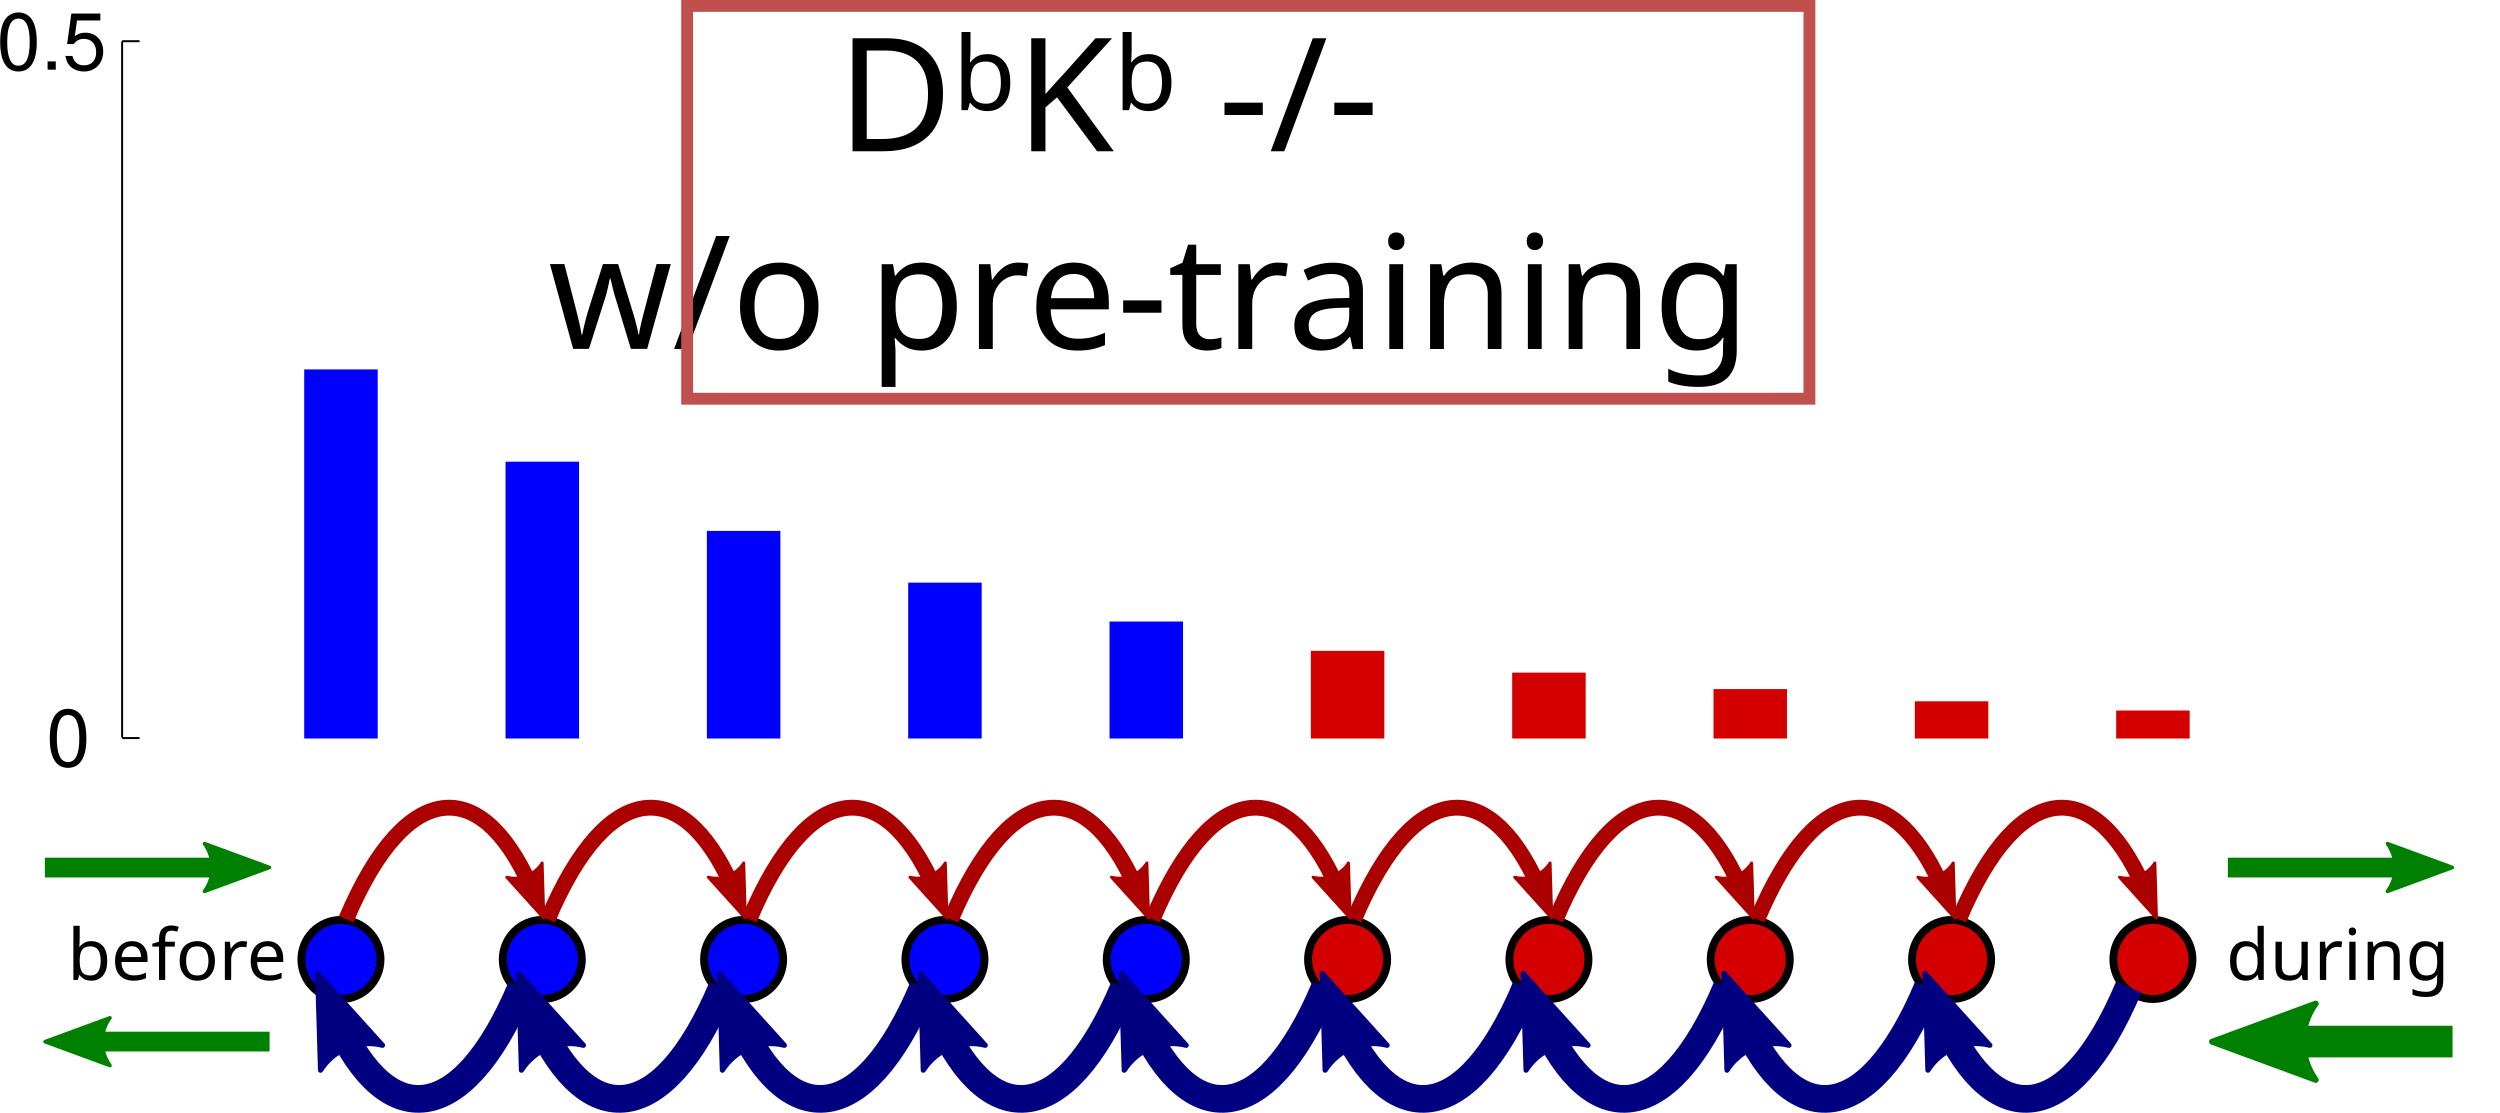
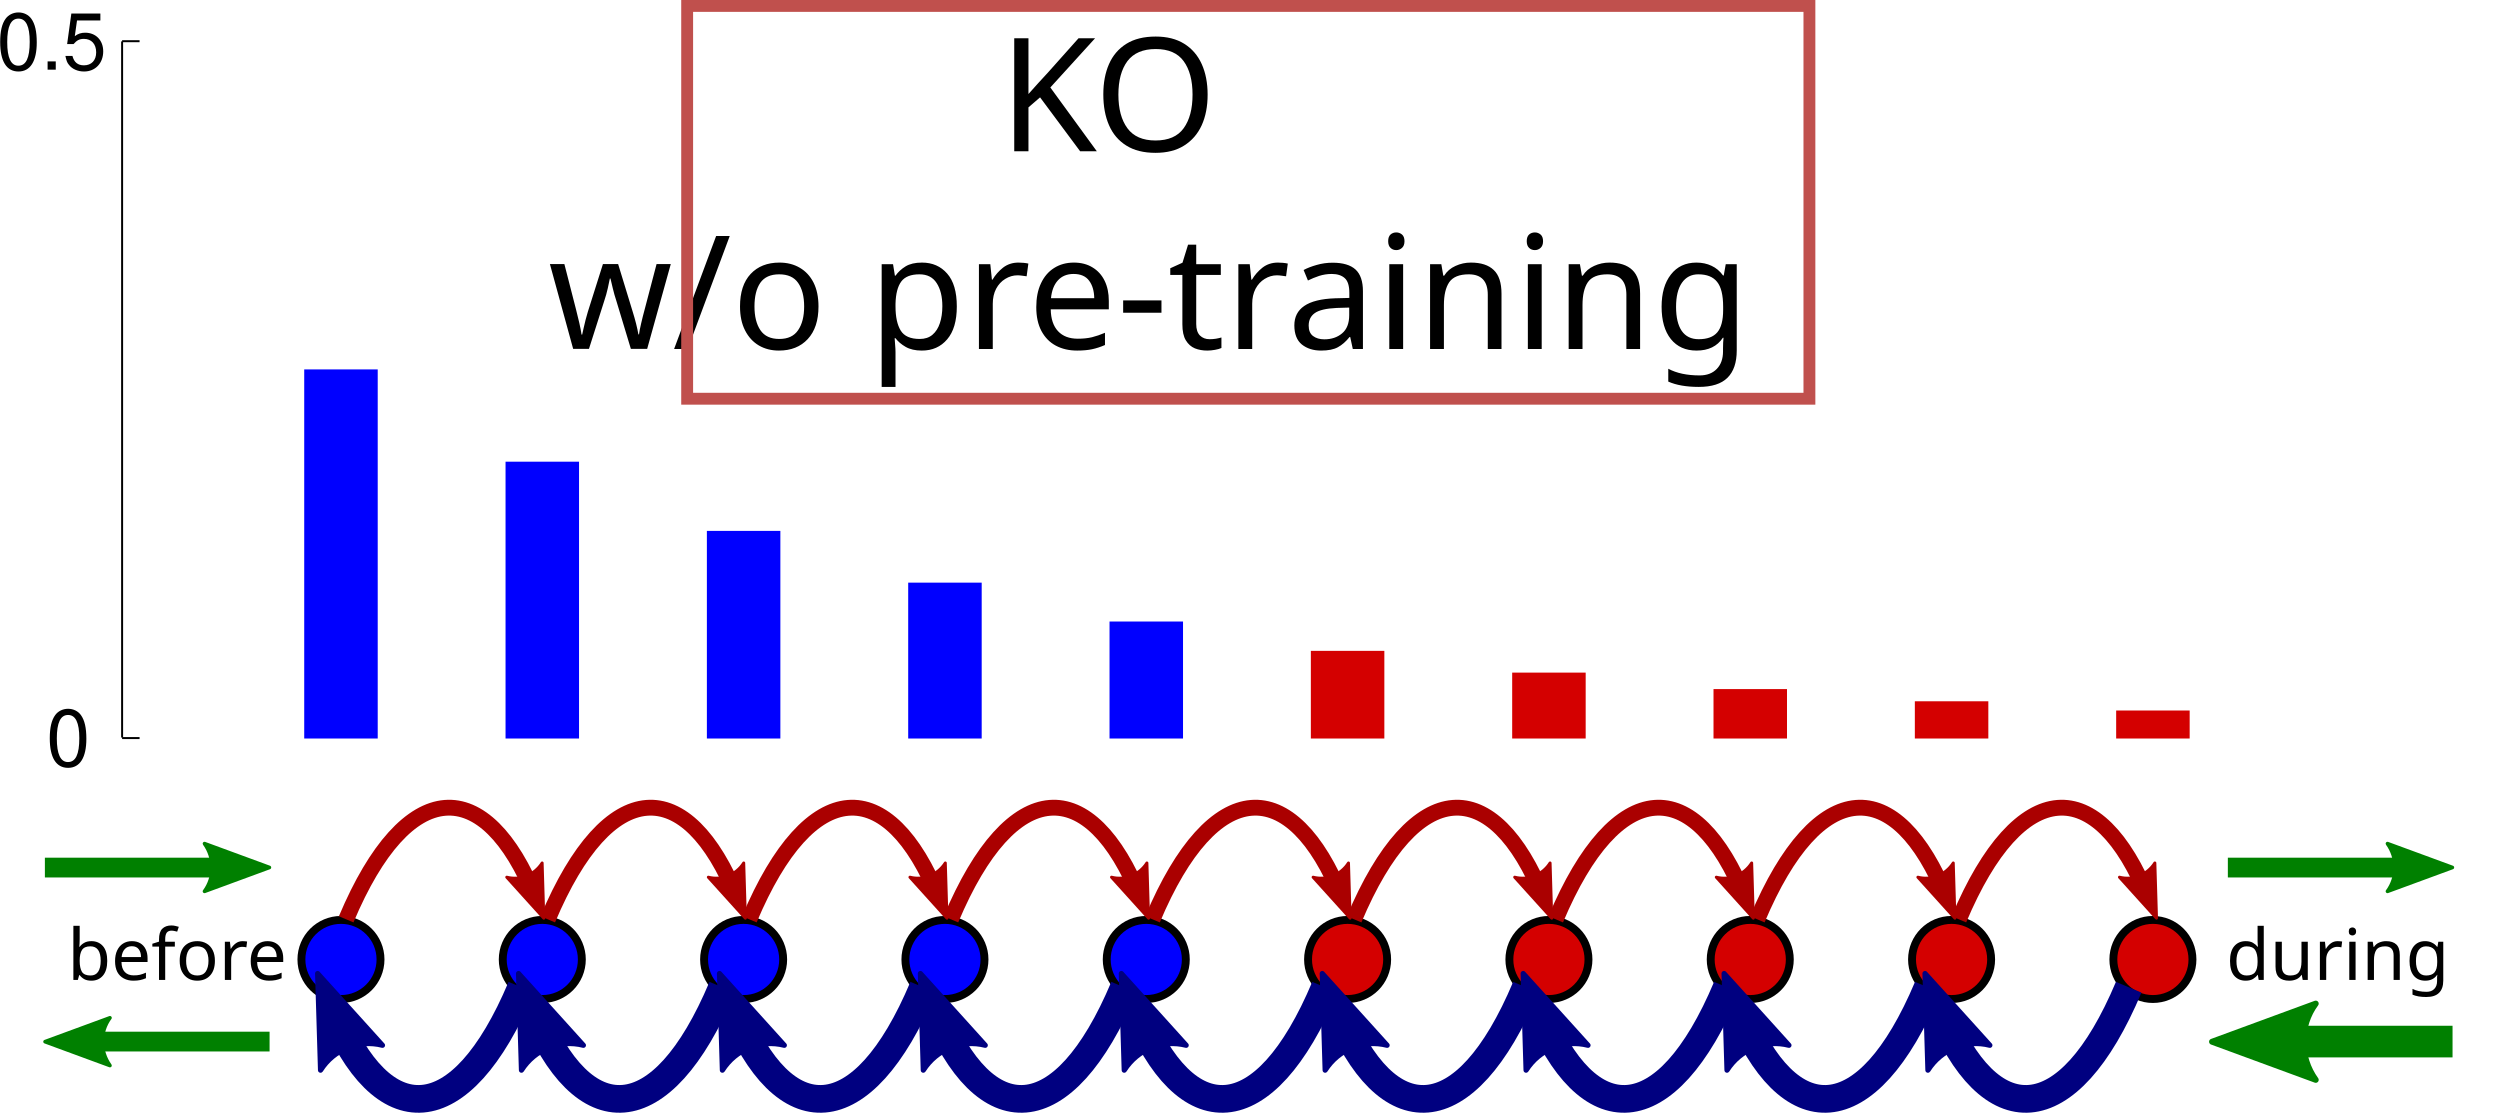
<svg xmlns="http://www.w3.org/2000/svg" width="316.084" height="140.688" id="svg2" version="1.1">
  <defs id="defs4">
    <marker orient="auto" refY="0" refX="0" id="Arrow2Send" style="overflow:visible">
      <path id="path4544" style="font-size:12px;fill-rule:evenodd;stroke-width:0.625;stroke-linejoin:round" d="M 8.719,4.034 -2.207,0.016 8.719,-4.002 c -1.745,2.372 -1.735,5.617 -6e-7,8.035 z" transform="matrix(-0.3,0,0,-0.3,0.69,0)" />
    </marker>
    <marker orient="auto" refY="0" refX="0" id="Arrow2Sstart" style="overflow:visible">
      <path id="path4541" style="font-size:12px;fill-rule:evenodd;stroke-width:0.625;stroke-linejoin:round" d="M 8.719,4.034 -2.207,0.016 8.719,-4.002 c -1.745,2.372 -1.735,5.617 -6e-7,8.035 z" transform="matrix(0.3,0,0,0.3,-0.69,0)" />
    </marker>
    <marker orient="auto" refY="0" refX="0" id="Arrow2Send-4" style="overflow:visible">
      <path id="path4544-5" style="font-size:12px;fill-rule:evenodd;stroke-width:0.625;stroke-linejoin:round" d="M 8.719,4.034 -2.207,0.016 8.719,-4.002 c -1.745,2.372 -1.735,5.617 -6e-7,8.035 z" transform="matrix(-0.3,0,0,-0.3,0.69,0)" />
    </marker>
    <marker orient="auto" refY="0" refX="0" id="Arrow2Send-3" style="overflow:visible">
      <path id="path4544-52" style="font-size:12px;fill-rule:evenodd;stroke-width:0.625;stroke-linejoin:round" d="M 8.719,4.034 -2.207,0.016 8.719,-4.002 c -1.745,2.372 -1.735,5.617 -6e-7,8.035 z" transform="matrix(-0.3,0,0,-0.3,0.69,0)" />
    </marker>
    <marker orient="auto" refY="0" refX="0" id="Arrow2Send-9" style="overflow:visible">
      <path id="path4544-4" style="font-size:12px;fill-rule:evenodd;stroke-width:0.625;stroke-linejoin:round" d="M 8.719,4.034 -2.207,0.016 8.719,-4.002 c -1.745,2.372 -1.735,5.617 -6e-7,8.035 z" transform="matrix(-0.3,0,0,-0.3,0.69,0)" />
    </marker>
    <marker orient="auto" refY="0" refX="0" id="Arrow2Send-0" style="overflow:visible">
      <path id="path4544-59" style="font-size:12px;fill-rule:evenodd;stroke-width:0.625;stroke-linejoin:round" d="M 8.719,4.034 -2.207,0.016 8.719,-4.002 c -1.745,2.372 -1.735,5.617 -6e-7,8.035 z" transform="matrix(-0.3,0,0,-0.3,0.69,0)" />
    </marker>
    <marker orient="auto" refY="0" refX="0" id="Arrow2Send-6" style="overflow:visible">
      <path id="path4544-594" style="font-size:12px;fill-rule:evenodd;stroke-width:0.625;stroke-linejoin:round" d="M 8.719,4.034 -2.207,0.016 8.719,-4.002 c -1.745,2.372 -1.735,5.617 -6e-7,8.035 z" transform="matrix(-0.3,0,0,-0.3,0.69,0)" />
    </marker>
    <marker orient="auto" refY="0" refX="0" id="Arrow2Send-43" style="overflow:visible">
      <path id="path4544-54" style="font-size:12px;fill-rule:evenodd;stroke-width:0.625;stroke-linejoin:round" d="M 8.719,4.034 -2.207,0.016 8.719,-4.002 c -1.745,2.372 -1.735,5.617 -6e-7,8.035 z" transform="matrix(-0.3,0,0,-0.3,0.69,0)" />
    </marker>
    <marker orient="auto" refY="0" refX="0" id="Arrow2Send-41" style="overflow:visible">
      <path id="path4544-6" style="font-size:12px;fill-rule:evenodd;stroke-width:0.625;stroke-linejoin:round" d="M 8.719,4.034 -2.207,0.016 8.719,-4.002 c -1.745,2.372 -1.735,5.617 -6e-7,8.035 z" transform="matrix(-0.3,0,0,-0.3,0.69,0)" />
    </marker>
    <marker orient="auto" refY="0" refX="0" id="Arrow2Send-1" style="overflow:visible">
      <path id="path4544-58" style="font-size:12px;fill-rule:evenodd;stroke-width:0.625;stroke-linejoin:round" d="M 8.719,4.034 -2.207,0.016 8.719,-4.002 c -1.745,2.372 -1.735,5.617 -6e-7,8.035 z" transform="matrix(-0.3,0,0,-0.3,0.69,0)" />
    </marker>
    <marker orient="auto" refY="0" refX="0" id="Arrow2Send-01" style="overflow:visible">
      <path id="path4544-40" style="font-size:12px;fill-rule:evenodd;stroke-width:0.625;stroke-linejoin:round" d="M 8.719,4.034 -2.207,0.016 8.719,-4.002 c -1.745,2.372 -1.735,5.617 -6e-7,8.035 z" transform="matrix(-0.3,0,0,-0.3,0.69,0)" />
    </marker>
    <marker orient="auto" refY="0" refX="0" id="Arrow2Send-91" style="overflow:visible">
      <path id="path4544-7" style="font-size:12px;fill-rule:evenodd;stroke-width:0.625;stroke-linejoin:round" d="M 8.719,4.034 -2.207,0.016 8.719,-4.002 c -1.745,2.372 -1.735,5.617 -6e-7,8.035 z" transform="matrix(-0.3,0,0,-0.3,0.69,0)" />
    </marker>
    <marker orient="auto" refY="0" refX="0" id="Arrow2Send-96" style="overflow:visible">
      <path id="path4544-8" style="font-size:12px;fill-rule:evenodd;stroke-width:0.625;stroke-linejoin:round" d="M 8.719,4.034 -2.207,0.016 8.719,-4.002 c -1.745,2.372 -1.735,5.617 -6e-7,8.035 z" transform="matrix(-0.3,0,0,-0.3,0.69,0)" />
    </marker>
    <marker orient="auto" refY="0" refX="0" id="Arrow2Send-30" style="overflow:visible">
      <path id="path4544-2" style="font-size:12px;fill-rule:evenodd;stroke-width:0.625;stroke-linejoin:round" d="M 8.719,4.034 -2.207,0.016 8.719,-4.002 c -1.745,2.372 -1.735,5.617 -6e-7,8.035 z" transform="matrix(-0.3,0,0,-0.3,0.69,0)" />
    </marker>
    <marker orient="auto" refY="0" refX="0" id="Arrow2Send-92" style="overflow:visible">
      <path id="path4544-24" style="font-size:12px;fill-rule:evenodd;stroke-width:0.625;stroke-linejoin:round" d="M 8.719,4.034 -2.207,0.016 8.719,-4.002 c -1.745,2.372 -1.735,5.617 -6e-7,8.035 z" transform="matrix(-0.3,0,0,-0.3,0.69,0)" />
    </marker>
    <marker orient="auto" refY="0" refX="0" id="Arrow2Send-8" style="overflow:visible">
      <path id="path4544-72" style="font-size:12px;fill-rule:evenodd;stroke-width:0.625;stroke-linejoin:round" d="M 8.719,4.034 -2.207,0.016 8.719,-4.002 c -1.745,2.372 -1.735,5.617 -6e-7,8.035 z" transform="matrix(-0.3,0,0,-0.3,0.69,0)" />
    </marker>
    <marker orient="auto" refY="0" refX="0" id="Arrow2Send-34" style="overflow:visible">
      <path id="path4544-3" style="font-size:12px;fill-rule:evenodd;stroke-width:0.625;stroke-linejoin:round" d="M 8.719,4.034 -2.207,0.016 8.719,-4.002 c -1.745,2.372 -1.735,5.617 -6e-7,8.035 z" transform="matrix(-0.3,0,0,-0.3,0.69,0)" />
    </marker>
    <marker orient="auto" refY="0" refX="0" id="Arrow2Send-32" style="overflow:visible">
      <path id="path4544-76" style="font-size:12px;fill-rule:evenodd;stroke-width:0.625;stroke-linejoin:round" d="M 8.719,4.034 -2.207,0.016 8.719,-4.002 c -1.745,2.372 -1.735,5.617 -6e-7,8.035 z" transform="matrix(-0.3,0,0,-0.3,0.69,0)" />
    </marker>
    <marker orient="auto" refY="0" refX="0" id="Arrow2Send-36" style="overflow:visible">
      <path id="path4544-9" style="font-size:12px;fill-rule:evenodd;stroke-width:0.625;stroke-linejoin:round" d="M 8.719,4.034 -2.207,0.016 8.719,-4.002 c -1.745,2.372 -1.735,5.617 -6e-7,8.035 z" transform="matrix(-0.3,0,0,-0.3,0.69,0)" />
    </marker>
    <marker orient="auto" refY="0" refX="0" id="Arrow2Send-33" style="overflow:visible">
      <path id="path4544-0" style="font-size:12px;fill-rule:evenodd;stroke-width:0.625;stroke-linejoin:round" d="M 8.719,4.034 -2.207,0.016 8.719,-4.002 c -1.745,2.372 -1.735,5.617 -6e-7,8.035 z" transform="matrix(-0.3,0,0,-0.3,0.69,0)" />
    </marker>
    <marker orient="auto" refY="0" refX="0" id="Arrow2SendM" style="overflow:visible">
      <path id="path3097" style="font-size:12px;fill:#aa0000;fill-rule:evenodd;stroke:#aa0000;stroke-width:0.625;stroke-linejoin:round" d="M 8.719,4.034 -2.207,0.016 8.719,-4.002 c -1.745,2.372 -1.735,5.617 -6e-7,8.035 z" transform="matrix(-0.3,0,0,-0.3,0.69,0)" />
    </marker>
    <marker orient="auto" refY="0" refX="0" id="Arrow2Sendg" style="overflow:visible">
      <path id="path3100" style="font-size:12px;fill:#aa0000;fill-rule:evenodd;stroke:#aa0000;stroke-width:0.625;stroke-linejoin:round" d="M 8.719,4.034 -2.207,0.016 8.719,-4.002 c -1.745,2.372 -1.735,5.617 -6e-7,8.035 z" transform="matrix(-0.3,0,0,-0.3,0.69,0)" />
    </marker>
    <marker orient="auto" refY="0" refX="0" id="Arrow2Send3" style="overflow:visible">
      <path id="path3103" style="font-size:12px;fill:#aa0000;fill-rule:evenodd;stroke:#aa0000;stroke-width:0.625;stroke-linejoin:round" d="M 8.719,4.034 -2.207,0.016 8.719,-4.002 c -1.745,2.372 -1.735,5.617 -6e-7,8.035 z" transform="matrix(-0.3,0,0,-0.3,0.69,0)" />
    </marker>
    <marker orient="auto" refY="0" refX="0" id="Arrow2Sends" style="overflow:visible">
      <path id="path3106" style="font-size:12px;fill:#aa0000;fill-rule:evenodd;stroke:#aa0000;stroke-width:0.625;stroke-linejoin:round" d="M 8.719,4.034 -2.207,0.016 8.719,-4.002 c -1.745,2.372 -1.735,5.617 -6e-7,8.035 z" transform="matrix(-0.3,0,0,-0.3,0.69,0)" />
    </marker>
    <marker orient="auto" refY="0" refX="0" id="Arrow2Sendz" style="overflow:visible">
      <path id="path3109" style="font-size:12px;fill:#aa0000;fill-rule:evenodd;stroke:#aa0000;stroke-width:0.625;stroke-linejoin:round" d="M 8.719,4.034 -2.207,0.016 8.719,-4.002 c -1.745,2.372 -1.735,5.617 -6e-7,8.035 z" transform="matrix(-0.3,0,0,-0.3,0.69,0)" />
    </marker>
    <marker orient="auto" refY="0" refX="0" id="Arrow2SendI" style="overflow:visible">
      <path id="path3112" style="font-size:12px;fill:#aa0000;fill-rule:evenodd;stroke:#aa0000;stroke-width:0.625;stroke-linejoin:round" d="M 8.719,4.034 -2.207,0.016 8.719,-4.002 c -1.745,2.372 -1.735,5.617 -6e-7,8.035 z" transform="matrix(-0.3,0,0,-0.3,0.69,0)" />
    </marker>
    <marker orient="auto" refY="0" refX="0" id="Arrow2Send7" style="overflow:visible">
      <path id="path3115" style="font-size:12px;fill:#aa0000;fill-rule:evenodd;stroke:#aa0000;stroke-width:0.625;stroke-linejoin:round" d="M 8.719,4.034 -2.207,0.016 8.719,-4.002 c -1.745,2.372 -1.735,5.617 -6e-7,8.035 z" transform="matrix(-0.3,0,0,-0.3,0.69,0)" />
    </marker>
    <marker orient="auto" refY="0" refX="0" id="Arrow2SendG" style="overflow:visible">
      <path id="path3118" style="font-size:12px;fill:#aa0000;fill-rule:evenodd;stroke:#aa0000;stroke-width:0.625;stroke-linejoin:round" d="M 8.719,4.034 -2.207,0.016 8.719,-4.002 c -1.745,2.372 -1.735,5.617 -6e-7,8.035 z" transform="matrix(-0.3,0,0,-0.3,0.69,0)" />
    </marker>
    <marker orient="auto" refY="0" refX="0" id="Arrow2SendJ" style="overflow:visible">
      <path id="path3121" style="font-size:12px;fill:#aa0000;fill-rule:evenodd;stroke:#aa0000;stroke-width:0.625;stroke-linejoin:round" d="M 8.719,4.034 -2.207,0.016 8.719,-4.002 c -1.745,2.372 -1.735,5.617 -6e-7,8.035 z" transform="matrix(-0.3,0,0,-0.3,0.69,0)" />
    </marker>
    <marker orient="auto" refY="0" refX="0" id="Arrow2Sendzk" style="overflow:visible">
      <path id="path3315" style="font-size:12px;fill:#000080;fill-rule:evenodd;stroke:#000080;stroke-width:0.625;stroke-linejoin:round" d="M 8.719,4.034 -2.207,0.016 8.719,-4.002 c -1.745,2.372 -1.735,5.617 -6e-7,8.035 z" transform="matrix(-0.3,0,0,-0.3,0.69,0)" />
    </marker>
    <marker orient="auto" refY="0" refX="0" id="Arrow2SendD" style="overflow:visible">
      <path id="path3318" style="font-size:12px;fill:#000080;fill-rule:evenodd;stroke:#000080;stroke-width:0.625;stroke-linejoin:round" d="M 8.719,4.034 -2.207,0.016 8.719,-4.002 c -1.745,2.372 -1.735,5.617 -6e-7,8.035 z" transform="matrix(-0.3,0,0,-0.3,0.69,0)" />
    </marker>
    <marker orient="auto" refY="0" refX="0" id="Arrow2SendO" style="overflow:visible">
      <path id="path3321" style="font-size:12px;fill:#000080;fill-rule:evenodd;stroke:#000080;stroke-width:0.625;stroke-linejoin:round" d="M 8.719,4.034 -2.207,0.016 8.719,-4.002 c -1.745,2.372 -1.735,5.617 -6e-7,8.035 z" transform="matrix(-0.3,0,0,-0.3,0.69,0)" />
    </marker>
    <marker orient="auto" refY="0" refX="0" id="Arrow2Sendu" style="overflow:visible">
      <path id="path3324" style="font-size:12px;fill:#000080;fill-rule:evenodd;stroke:#000080;stroke-width:0.625;stroke-linejoin:round" d="M 8.719,4.034 -2.207,0.016 8.719,-4.002 c -1.745,2.372 -1.735,5.617 -6e-7,8.035 z" transform="matrix(-0.3,0,0,-0.3,0.69,0)" />
    </marker>
    <marker orient="auto" refY="0" refX="0" id="Arrow2Sendd" style="overflow:visible">
      <path id="path3327" style="font-size:12px;fill:#000080;fill-rule:evenodd;stroke:#000080;stroke-width:0.625;stroke-linejoin:round" d="M 8.719,4.034 -2.207,0.016 8.719,-4.002 c -1.745,2.372 -1.735,5.617 -6e-7,8.035 z" transform="matrix(-0.3,0,0,-0.3,0.69,0)" />
    </marker>
    <marker orient="auto" refY="0" refX="0" id="Arrow2Send9" style="overflow:visible">
      <path id="path3330" style="font-size:12px;fill:#000080;fill-rule:evenodd;stroke:#000080;stroke-width:0.625;stroke-linejoin:round" d="M 8.719,4.034 -2.207,0.016 8.719,-4.002 c -1.745,2.372 -1.735,5.617 -6e-7,8.035 z" transform="matrix(-0.3,0,0,-0.3,0.69,0)" />
    </marker>
    <marker orient="auto" refY="0" refX="0" id="Arrow2SendI1" style="overflow:visible">
      <path id="path3333" style="font-size:12px;fill:#000080;fill-rule:evenodd;stroke:#000080;stroke-width:0.625;stroke-linejoin:round" d="M 8.719,4.034 -2.207,0.016 8.719,-4.002 c -1.745,2.372 -1.735,5.617 -6e-7,8.035 z" transform="matrix(-0.3,0,0,-0.3,0.69,0)" />
    </marker>
    <marker orient="auto" refY="0" refX="0" id="Arrow2Senda" style="overflow:visible">
      <path id="path3336" style="font-size:12px;fill:#000080;fill-rule:evenodd;stroke:#000080;stroke-width:0.625;stroke-linejoin:round" d="M 8.719,4.034 -2.207,0.016 8.719,-4.002 c -1.745,2.372 -1.735,5.617 -6e-7,8.035 z" transform="matrix(-0.3,0,0,-0.3,0.69,0)" />
    </marker>
    <marker orient="auto" refY="0" refX="0" id="Arrow2SendaN" style="overflow:visible">
      <path id="path3339" style="font-size:12px;fill:#000080;fill-rule:evenodd;stroke:#000080;stroke-width:0.625;stroke-linejoin:round" d="M 8.719,4.034 -2.207,0.016 8.719,-4.002 c -1.745,2.372 -1.735,5.617 -6e-7,8.035 z" transform="matrix(-0.3,0,0,-0.3,0.69,0)" />
    </marker>
    <marker orient="auto" refY="0" refX="0" id="Arrow2Send-33d2" style="overflow:visible">
      <path id="path5288" style="font-size:12px;fill:#008000;fill-rule:evenodd;stroke:#008000;stroke-width:0.625;stroke-linejoin:round" d="M 8.719,4.034 -2.207,0.016 8.719,-4.002 c -1.745,2.372 -1.735,5.617 -6e-7,8.035 z" transform="matrix(-0.3,0,0,-0.3,0.69,0)" />
    </marker>
    <marker orient="auto" refY="0" refX="0" id="Arrow2Send-337r" style="overflow:visible">
      <path id="path5291" style="font-size:12px;fill:#008000;fill-rule:evenodd;stroke:#008000;stroke-width:0.625;stroke-linejoin:round" d="M 8.719,4.034 -2.207,0.016 8.719,-4.002 c -1.745,2.372 -1.735,5.617 -6e-7,8.035 z" transform="matrix(-0.3,0,0,-0.3,0.69,0)" />
    </marker>
    <marker orient="auto" refY="0" refX="0" id="Arrow2Send-33Jk" style="overflow:visible">
      <path id="path5285" style="font-size:12px;fill:#008000;fill-rule:evenodd;stroke:#008000;stroke-width:0.625;stroke-linejoin:round" d="M 8.719,4.034 -2.207,0.016 8.719,-4.002 c -1.745,2.372 -1.735,5.617 -6e-7,8.035 z" transform="matrix(-0.3,0,0,-0.3,0.69,0)" />
    </marker>
    <marker orient="auto" refY="0" refX="0" id="Arrow2Send-33V0" style="overflow:visible">
      <path id="path5294" style="font-size:12px;fill:#008000;fill-rule:evenodd;stroke:#008000;stroke-width:0.625;stroke-linejoin:round" d="M 8.719,4.034 -2.207,0.016 8.719,-4.002 c -1.745,2.372 -1.735,5.617 -6e-7,8.035 z" transform="matrix(-0.3,0,0,-0.3,0.69,0)" />
    </marker>
  </defs>
  <g id="layer1" transform="translate(-99.48812,-319.6246)">
    <path transform="matrix(-1,0,0,1,556.6883,93.57143)" style="fill:#d40000;stroke:#000000;stroke-width:1;stroke-linecap:round;stroke-linejoin:round;stroke-miterlimit:4;stroke-dasharray:none;stroke-dashoffset:0" id="path2994-3-2-1" d="m 190,347.362 c 0,2.761 -2.239,5 -5,5 -2.761,0 -5,-2.239 -5,-5 0,-2.761 2.239,-5 5,-5 2.761,0 5,2.239 5,5 z" />
    <path transform="matrix(-1,0,0,1,531.2338,93.57143)" style="fill:#d40000;stroke:#000000;stroke-width:1;stroke-linecap:round;stroke-linejoin:round;stroke-miterlimit:4;stroke-dasharray:none;stroke-dashoffset:0" id="path2994-3-2-7" d="m 190,347.362 c 0,2.761 -2.239,5 -5,5 -2.761,0 -5,-2.239 -5,-5 0,-2.761 2.239,-5 5,-5 2.761,0 5,2.239 5,5 z" />
    <path transform="matrix(-1,0,0,1,480.3247,93.57143)" style="fill:#d40000;stroke:#000000;stroke-width:1;stroke-linecap:round;stroke-linejoin:round;stroke-miterlimit:4;stroke-dasharray:none;stroke-dashoffset:0" id="path2994-3-2-4" d="m 190,347.362 c 0,2.761 -2.239,5 -5,5 -2.761,0 -5,-2.239 -5,-5 0,-2.761 2.239,-5 5,-5 2.761,0 5,2.239 5,5 z" />
    <path transform="matrix(-1,0,0,1,505.7792,93.57143)" style="fill:#d40000;stroke:#000000;stroke-width:1;stroke-linecap:round;stroke-linejoin:round;stroke-miterlimit:4;stroke-dasharray:none;stroke-dashoffset:0" id="path2994-3-2-0" d="m 190,347.362 c 0,2.761 -2.239,5 -5,5 -2.761,0 -5,-2.239 -5,-5 0,-2.761 2.239,-5 5,-5 2.761,0 5,2.239 5,5 z" />
    <path transform="matrix(-1,0,0,1,454.8701,93.57143)" style="fill:#d40000;stroke:#000000;stroke-width:1;stroke-linecap:round;stroke-linejoin:round;stroke-miterlimit:4;stroke-dasharray:none;stroke-dashoffset:0" id="path2994-3-2-9" d="m 190,347.362 c 0,2.761 -2.239,5 -5,5 -2.761,0 -5,-2.239 -5,-5 0,-2.761 2.239,-5 5,-5 2.761,0 5,2.239 5,5 z" />
    <path transform="matrix(-1,0,0,1,327.5974,93.57143)" style="fill:#0000ff;stroke:#000000;stroke-width:1;stroke-linecap:round;stroke-linejoin:round;stroke-miterlimit:4;stroke-dasharray:none;stroke-dashoffset:0" id="path2994-4" d="m 190,347.362 c 0,2.761 -2.239,5 -5,5 -2.761,0 -5,-2.239 -5,-5 0,-2.761 2.239,-5 5,-5 2.761,0 5,2.239 5,5 z" />
    <path transform="matrix(-1,0,0,1,353.0519,93.57143)" style="fill:#0000ff;stroke:#000000;stroke-width:1;stroke-linecap:round;stroke-linejoin:round;stroke-miterlimit:4;stroke-dasharray:none;stroke-dashoffset:0" id="path2994-8" d="m 190,347.362 c 0,2.761 -2.239,5 -5,5 -2.761,0 -5,-2.239 -5,-5 0,-2.761 2.239,-5 5,-5 2.761,0 5,2.239 5,5 z" />
    <path transform="matrix(-1,0,0,1,378.5065,93.57143)" style="fill:#0000ff;stroke:#000000;stroke-width:1;stroke-linecap:round;stroke-linejoin:round;stroke-miterlimit:4;stroke-dasharray:none;stroke-dashoffset:0" id="path2994-82" d="m 190,347.362 c 0,2.761 -2.239,5 -5,5 -2.761,0 -5,-2.239 -5,-5 0,-2.761 2.239,-5 5,-5 2.761,0 5,2.239 5,5 z" />
    <path transform="matrix(-1,0,0,1,403.961,93.57143)" style="fill:#0000ff;stroke:#000000;stroke-width:1;stroke-linecap:round;stroke-linejoin:round;stroke-miterlimit:4;stroke-dasharray:none;stroke-dashoffset:0" id="path2994-45" d="m 190,347.362 c 0,2.761 -2.239,5 -5,5 -2.761,0 -5,-2.239 -5,-5 0,-2.761 2.239,-5 5,-5 2.761,0 5,2.239 5,5 z" />
    <path transform="matrix(-1,0,0,1,429.4156,93.57143)" style="fill:#0000ff;stroke:#000000;stroke-width:1;stroke-linecap:round;stroke-linejoin:round;stroke-miterlimit:4;stroke-dasharray:none;stroke-dashoffset:0" id="path2994-5" d="m 190,347.362 c 0,2.761 -2.239,5 -5,5 -2.761,0 -5,-2.239 -5,-5 0,-2.761 2.239,-5 5,-5 2.761,0 5,2.239 5,5 z" />
    <path style="fill:none;stroke:#aa0000;stroke-width:2;stroke-linecap:butt;stroke-linejoin:miter;stroke-miterlimit:4;stroke-opacity:1;stroke-dasharray:none;marker-end:url(#Arrow2Sendz)" d="m 143.256,435.86 c 7.696,-18.279 17.625,-18.423 23.968,-2.651" id="path5894-5" />
    <path style="fill:none;stroke:#aa0000;stroke-width:2;stroke-linecap:butt;stroke-linejoin:miter;stroke-miterlimit:4;stroke-opacity:1;stroke-dasharray:none;marker-end:url(#Arrow2Sends)" d="m 347.157,435.86 c 7.696,-18.279 17.625,-18.423 23.968,-2.651" id="path5894-5-4" />
    <path style="fill:none;stroke:#aa0000;stroke-width:2;stroke-linecap:butt;stroke-linejoin:miter;stroke-miterlimit:4;stroke-opacity:1;stroke-dasharray:none;marker-end:url(#Arrow2Sendg)" d="m 321.669,435.86 c 7.696,-18.279 17.625,-18.423 23.968,-2.651" id="path5894-5-9" />
    <path style="fill:none;stroke:#aa0000;stroke-width:2;stroke-linecap:butt;stroke-linejoin:miter;stroke-miterlimit:4;stroke-opacity:1;stroke-dasharray:none;marker-end:url(#Arrow2SendJ)" d="m 296.182,435.86 c 7.696,-18.279 17.625,-18.423 23.968,-2.651" id="path5894-5-93" />
    <path style="fill:none;stroke:#aa0000;stroke-width:2;stroke-linecap:butt;stroke-linejoin:miter;stroke-miterlimit:4;stroke-opacity:1;stroke-dasharray:none;marker-end:url(#Arrow2SendG)" d="m 270.694,435.86 c 7.696,-18.279 17.625,-18.423 23.968,-2.651" id="path5894-5-48" />
    <path style="fill:none;stroke:#aa0000;stroke-width:2;stroke-linecap:butt;stroke-linejoin:miter;stroke-miterlimit:4;stroke-opacity:1;stroke-dasharray:none;marker-end:url(#Arrow2SendM)" d="m 245.206,435.86 c 7.696,-18.279 17.625,-18.423 23.968,-2.651" id="path5894-5-8" />
    <path style="fill:none;stroke:#aa0000;stroke-width:2;stroke-linecap:butt;stroke-linejoin:miter;stroke-miterlimit:4;stroke-opacity:1;stroke-dasharray:none;marker-end:url(#Arrow2Send3)" d="m 219.719,435.86 c 7.696,-18.279 17.625,-18.423 23.968,-2.651" id="path5894-5-2" />
    <path style="fill:none;stroke:#aa0000;stroke-width:2;stroke-linecap:butt;stroke-linejoin:miter;stroke-miterlimit:4;stroke-opacity:1;stroke-dasharray:none;marker-end:url(#Arrow2SendI)" d="m 194.231,435.86 c 7.696,-18.279 17.625,-18.423 23.968,-2.651" id="path5894-5-98" />
    <path style="fill:none;stroke:#aa0000;stroke-width:2;stroke-linecap:butt;stroke-linejoin:miter;stroke-miterlimit:4;stroke-opacity:1;stroke-dasharray:none;marker-end:url(#Arrow2Send7)" d="m 168.743,435.86 c 7.696,-18.279 17.625,-18.423 23.968,-2.651" id="path5894-5-49" />
    <path style="fill:none;stroke:#000080;stroke-width:3.5;stroke-linecap:butt;stroke-linejoin:miter;stroke-miterlimit:4;stroke-opacity:1;stroke-dasharray:none;stroke-dashoffset:0;marker-end:url(#Arrow2SendD)" d="m 165.399,444.446 c -7.696,18.279 -17.625,18.423 -23.968,2.651" id="path5894-5-1" />
    <path style="fill:none;stroke:#000080;stroke-width:3.5;stroke-linecap:butt;stroke-linejoin:miter;stroke-miterlimit:4;stroke-opacity:1;stroke-dasharray:none;stroke-dashoffset:0;marker-end:url(#Arrow2Senda)" d="m 368.626,444.446 c -7.696,18.279 -17.625,18.423 -23.968,2.651" id="path5894-5-1-1" />
    <path style="fill:none;stroke:#000080;stroke-width:3.5;stroke-linecap:butt;stroke-linejoin:miter;stroke-miterlimit:4;stroke-opacity:1;stroke-dasharray:none;stroke-dashoffset:0;marker-end:url(#Arrow2Sendd)" d="m 343.223,444.446 c -7.696,18.279 -17.625,18.423 -23.968,2.651" id="path5894-5-1-19" />
    <path style="fill:none;stroke:#000080;stroke-width:3.5;stroke-linecap:butt;stroke-linejoin:miter;stroke-miterlimit:4;stroke-opacity:1;stroke-dasharray:none;stroke-dashoffset:0;marker-end:url(#Arrow2SendI1)" d="m 317.819,444.446 c -7.696,18.279 -17.625,18.423 -23.968,2.651" id="path5894-5-1-0" />
    <path style="fill:none;stroke:#000080;stroke-width:3.5;stroke-linecap:butt;stroke-linejoin:miter;stroke-miterlimit:4;stroke-opacity:1;stroke-dasharray:none;stroke-dashoffset:0;marker-end:url(#Arrow2SendO)" d="m 292.416,444.446 c -7.696,18.279 -17.625,18.423 -23.968,2.651" id="path5894-5-1-8" />
    <path style="fill:none;stroke:#000080;stroke-width:3.5;stroke-linecap:butt;stroke-linejoin:miter;stroke-miterlimit:4;stroke-opacity:1;stroke-dasharray:none;stroke-dashoffset:0;marker-end:url(#Arrow2Sendu)" d="m 267.013,444.446 c -7.696,18.279 -17.625,18.423 -23.968,2.651" id="path5894-5-1-9" />
    <path style="fill:none;stroke:#000080;stroke-width:3.5;stroke-linecap:butt;stroke-linejoin:miter;stroke-miterlimit:4;stroke-opacity:1;stroke-dasharray:none;stroke-dashoffset:0;marker-end:url(#Arrow2Sendzk)" d="m 241.609,444.446 c -7.696,18.279 -17.625,18.423 -23.968,2.651" id="path5894-5-1-95" />
    <path style="fill:none;stroke:#000080;stroke-width:3.5;stroke-linecap:butt;stroke-linejoin:miter;stroke-miterlimit:4;stroke-opacity:1;stroke-dasharray:none;stroke-dashoffset:0;marker-end:url(#Arrow2Send9)" d="m 216.206,444.446 c -7.696,18.279 -17.625,18.423 -23.968,2.651" id="path5894-5-1-191" />
    <path style="fill:none;stroke:#000080;stroke-width:3.5;stroke-linecap:butt;stroke-linejoin:miter;stroke-miterlimit:4;stroke-opacity:1;stroke-dasharray:none;stroke-dashoffset:0;marker-end:url(#Arrow2SendaN)" d="m 190.802,444.446 c -7.696,18.279 -17.625,18.423 -23.968,2.651" id="path5894-5-1-15" />
    <g transform="matrix(1,0,0,-1,96.84421,425.3064)" id="g144">
      <text id="text146" transform="matrix(1,0,0,-1,8.5,8.8332)">
        <tspan id="tspan148" y="0" x="0" style="font-size:10px;font-variant:normal;font-weight:normal;writing-mode:lr-tb;fill:#000000;fill-opacity:1;fill-rule:nonzero;stroke:none;font-family:Helvetica;-inkscape-font-specification:Helvetica">0</tspan>
      </text>
    </g>
    <path id="path150" style="fill:none;stroke:#000000;stroke-width:0.25;stroke-linecap:butt;stroke-linejoin:round;stroke-miterlimit:10;stroke-opacity:1;stroke-dasharray:none" d="m 114.927,324.832 2.208,0" />
    <g transform="matrix(1,0,0,-1,98.90628,513.3483)" id="g154">
      <text id="text156" transform="matrix(1,0,0,-1,0.166797,184.917)">
        <tspan id="tspan158" y="0" x="0 5.56 8.34" style="font-size:10px;font-variant:normal;font-weight:normal;writing-mode:lr-tb;fill:#000000;fill-opacity:1;fill-rule:nonzero;stroke:none;font-family:Helvetica;-inkscape-font-specification:Helvetica">0.5</tspan>
      </text>
    </g>
    <path id="path176" style="fill:none;stroke:#000000;stroke-width:0.25;stroke-linecap:butt;stroke-linejoin:round;stroke-miterlimit:10;stroke-opacity:1;stroke-dasharray:none" d="m 114.927,412.873 0,-88.012" />
    <path id="path150-1" style="fill:none;stroke:#000000;stroke-width:0.25;stroke-linecap:butt;stroke-linejoin:round;stroke-miterlimit:10;stroke-opacity:1;stroke-dasharray:none" d="m 114.927,412.941 2.208,0" />
    <path id="path186" style="fill:#0000ff;fill-opacity:1;fill-rule:evenodd;stroke:none" d="m 137.952,412.998 9.292,0 0,-46.667 -9.292,0 0,46.667 z" />
    <path id="path190" style="fill:#0000ff;fill-opacity:1;fill-rule:evenodd;stroke:none" d="m 163.406,412.998 9.292,0 0,-35 -9.292,0 0,35 z" />
    <path id="path194" style="fill:#0000ff;fill-opacity:1;fill-rule:evenodd;stroke:none" d="m 188.861,412.998 9.292,0 0,-26.25 -9.292,0 0,26.25 z" />
    <path id="path198" style="fill:#0000ff;fill-opacity:1;fill-rule:evenodd;stroke:none" d="m 214.315,412.998 9.292,0 0,-19.708 -9.292,0 0,19.708 z" />
    <path id="path202" style="fill:#0000ff;fill-opacity:1;fill-rule:evenodd;stroke:none" d="m 239.77,412.998 9.292,0 0,-14.792 -9.292,0 0,14.792 z" />
    <path id="path206" style="fill:#d40000;fill-opacity:1;fill-rule:evenodd;stroke:none" d="m 265.224,412.998 9.292,0 0,-11.083 -9.292,0 0,11.083 z" />
    <path id="path210" style="fill:#d40000;fill-opacity:1;fill-rule:evenodd;stroke:none" d="m 290.679,412.998 9.292,0 0,-8.333 -9.292,0 0,8.333 z" />
    <path id="path214" style="fill:#d40000;fill-opacity:1;fill-rule:evenodd;stroke:none" d="m 316.133,412.998 9.292,0 0,-6.25 -9.292,0 0,6.25 z" />
    <path id="path218" style="fill:#d40000;fill-opacity:1;fill-rule:evenodd;stroke:none" d="m 341.588,412.998 9.292,0 0,-4.708 -9.292,0 0,4.708 z" />
    <path id="path222" style="fill:#d40000;fill-opacity:1;fill-rule:evenodd;stroke:none" d="m 367.043,412.998 9.292,0 0,-3.542 -9.292,0 0,3.542 z" />
    <text xml:space="preserve" style="font-size:20px;font-style:normal;font-weight:normal;text-align:center;line-height:125%;letter-spacing:0px;word-spacing:0px;text-anchor:middle;fill:#000000;fill-opacity:1;stroke:none;font-family:Sans" x="257.787" y="338.747" id="text2993-8">
-       <tspan id="tspan2995-2" x="257.787" y="338.747">D<tspan id="tspan3069" style="font-size:65.001%;baseline-shift:super">b</tspan>K<tspan id="tspan3071" style="font-size:65.001%;baseline-shift:super">b</tspan> -/-</tspan>
+       <tspan id="tspan2995-2" x="257.787" y="338.747">KO</tspan>
      <tspan x="257.787" y="363.747" id="tspan2997-4">w/o pre-training</tspan>
    </text>
    <rect style="fill:none;stroke:#c0504d;stroke-width:1.5;stroke-linecap:butt;stroke-miterlimit:4;stroke-opacity:1;stroke-dasharray:none;stroke-dashoffset:0" id="rect3113" width="141.891" height="49.662" x="102.364" y="-0.869" transform="translate(84.00428,321.2439)" />
    <text xml:space="preserve" style="font-size:14px;font-style:normal;font-weight:normal;line-height:125%;letter-spacing:0px;word-spacing:0px;fill:#000000;fill-opacity:1;stroke:none;font-family:Sans" x="108.001" y="443.522" id="text3057">
      <tspan id="tspan3059" x="108.001" y="443.522" style="font-size:9px">before</tspan>
    </text>
    <text xml:space="preserve" style="font-size:14px;font-style:normal;font-weight:normal;line-height:125%;letter-spacing:0px;word-spacing:0px;fill:#000000;fill-opacity:1;stroke:none;font-family:Sans" x="380.939" y="443.522" id="text3057-1">
      <tspan id="tspan3059-7" x="380.939" y="443.522" style="font-size:9px">during</tspan>
    </text>
    <path style="fill:#ff9955;stroke:#008000;stroke-width:2.5;stroke-linecap:butt;stroke-linejoin:miter;stroke-miterlimit:4;stroke-opacity:1;stroke-dasharray:none;marker-end:url(#Arrow2Send-337r)" d="m 105.163,429.315 25,0" id="path3082" />
    <path style="fill:#ff9955;stroke:#008000;stroke-width:2.5;stroke-linecap:butt;stroke-linejoin:miter;stroke-miterlimit:4;stroke-opacity:1;stroke-dasharray:none;marker-end:url(#Arrow2Send-33d2)" d="m 133.572,451.315 -25,0" id="path3082-9" />
    <path style="fill:#ff9955;stroke:#008000;stroke-width:2.5;stroke-linecap:butt;stroke-linejoin:miter;stroke-miterlimit:4;stroke-opacity:1;stroke-dasharray:none;marker-end:url(#Arrow2Send-33V0)" d="m 381.163,429.315 25,0" id="path3082-2" />
    <path style="fill:#ff9955;stroke:#008000;stroke-width:4;stroke-linecap:butt;stroke-linejoin:miter;stroke-miterlimit:4;stroke-opacity:1;stroke-dasharray:none;marker-end:url(#Arrow2Send-33Jk)" d="m 409.572,451.315 -25,0" id="path3082-9-4" />
  </g>
</svg>
